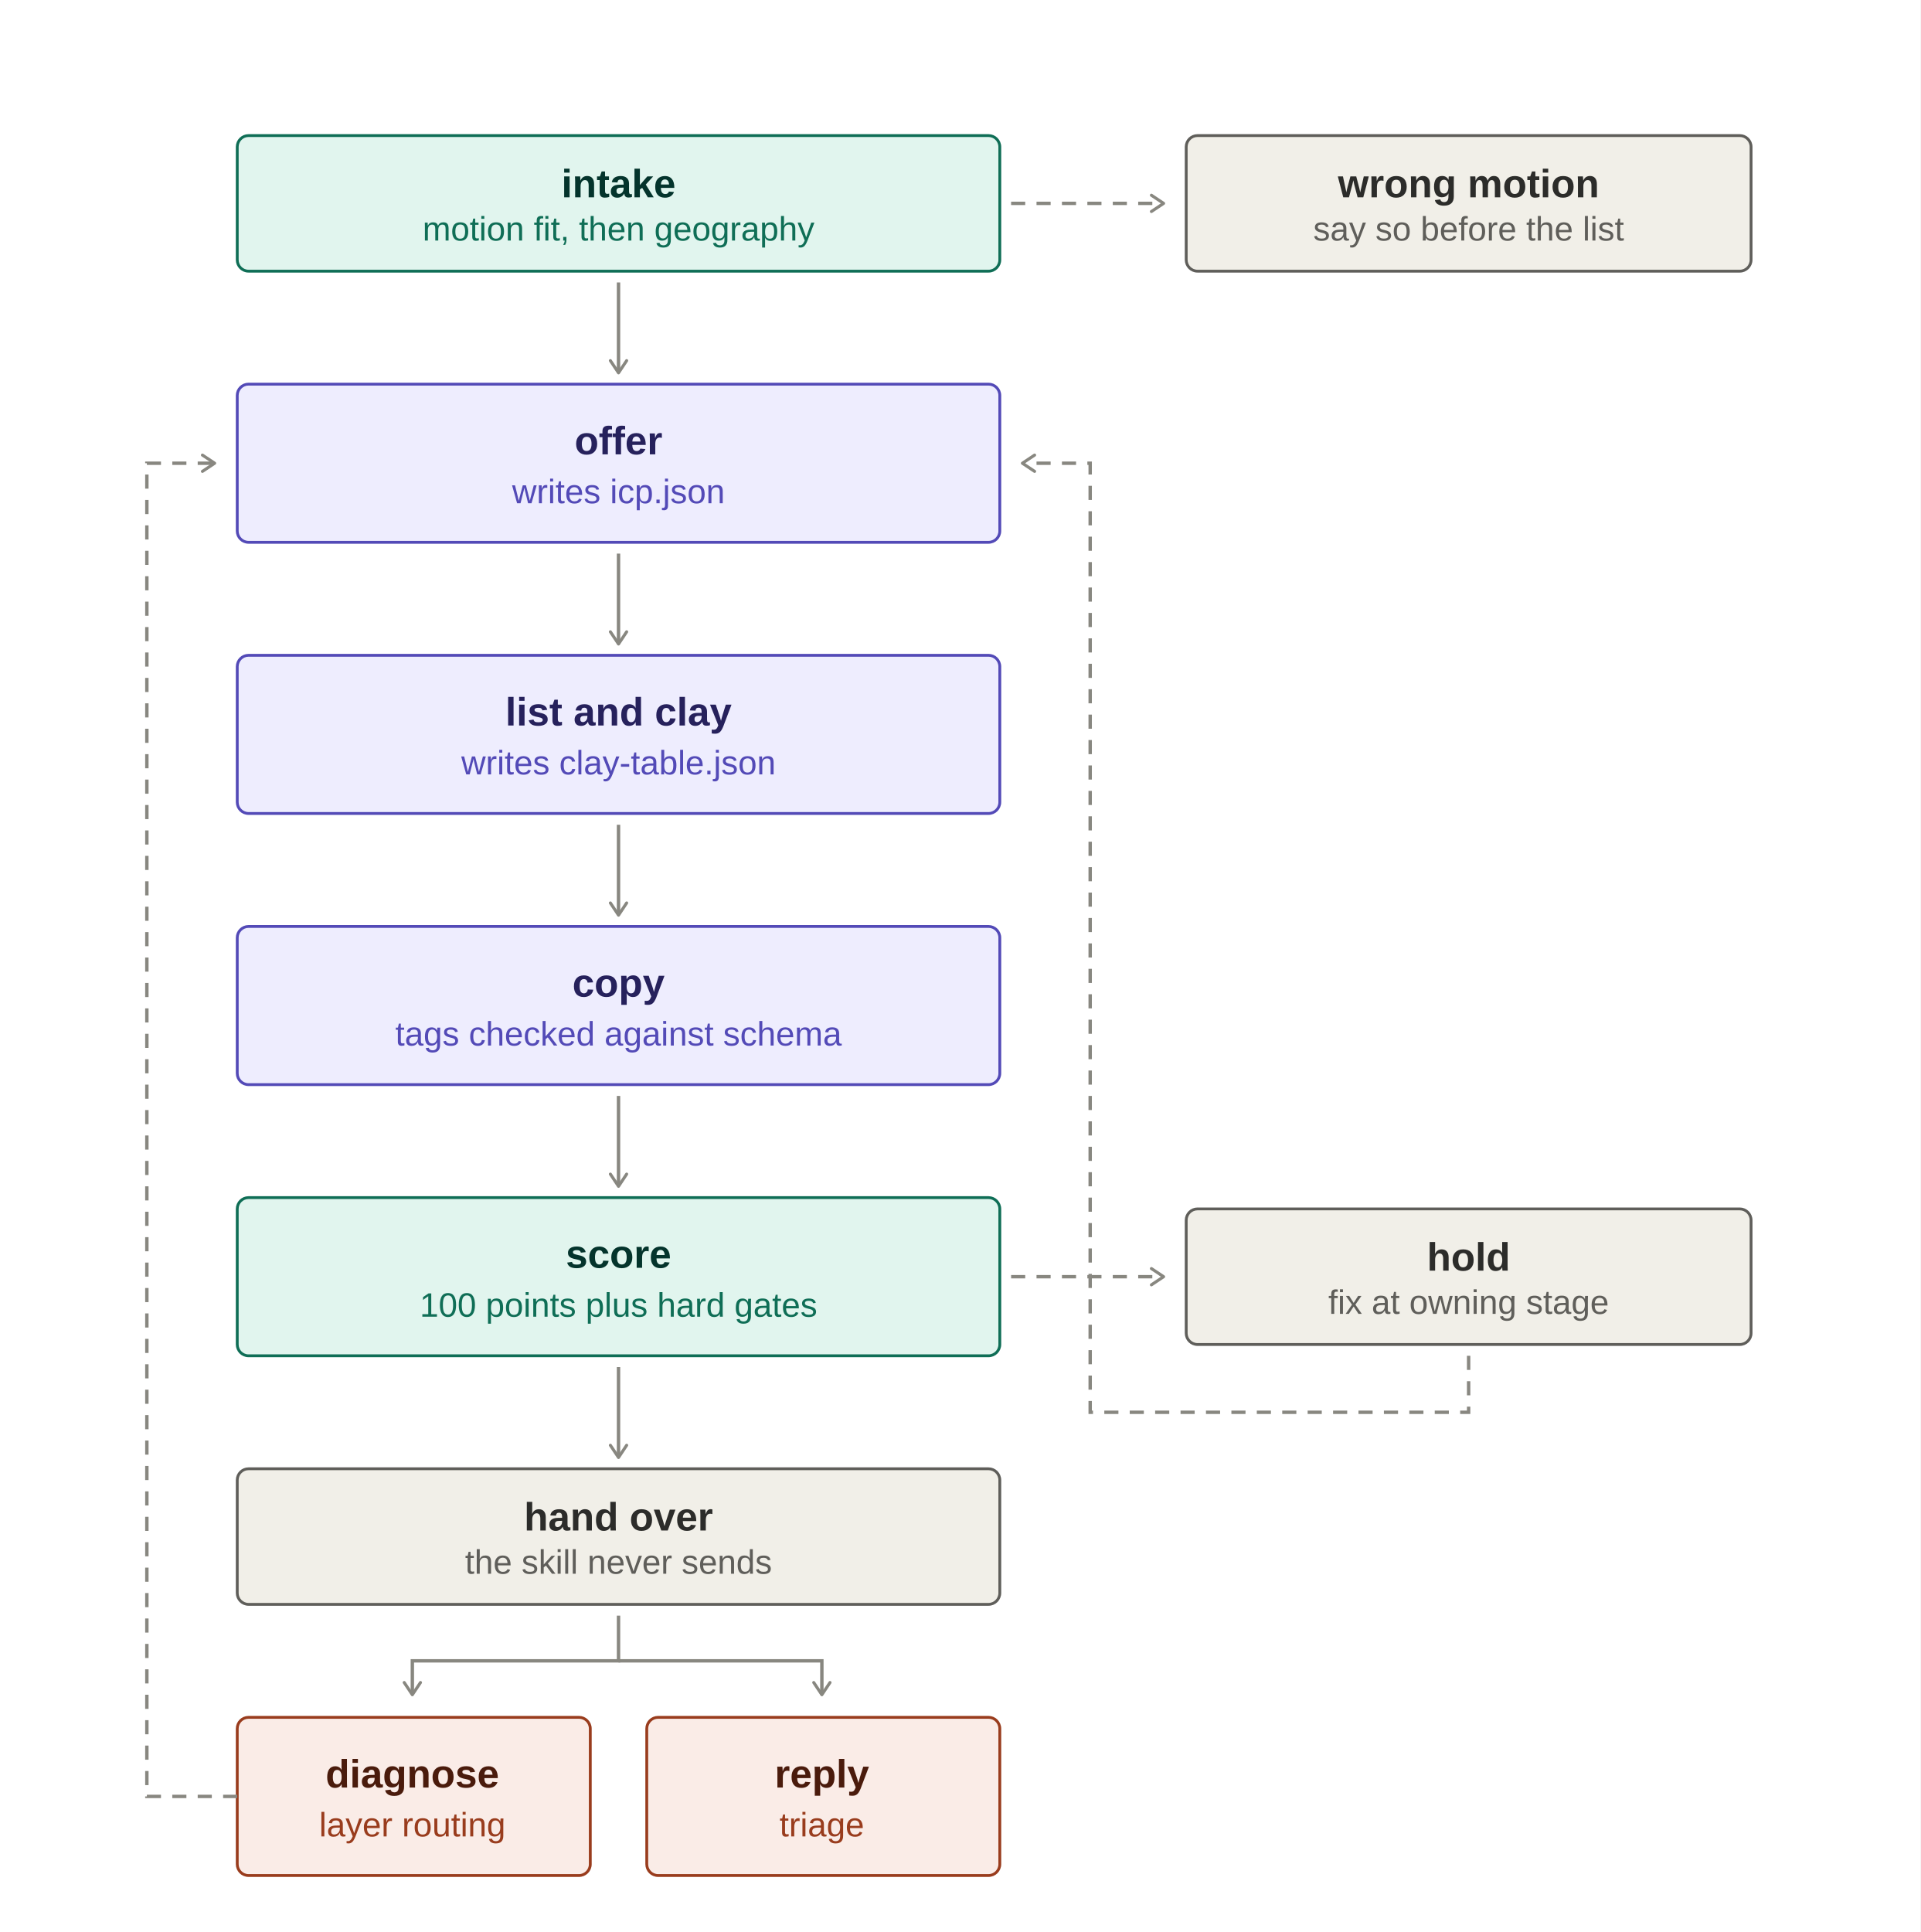
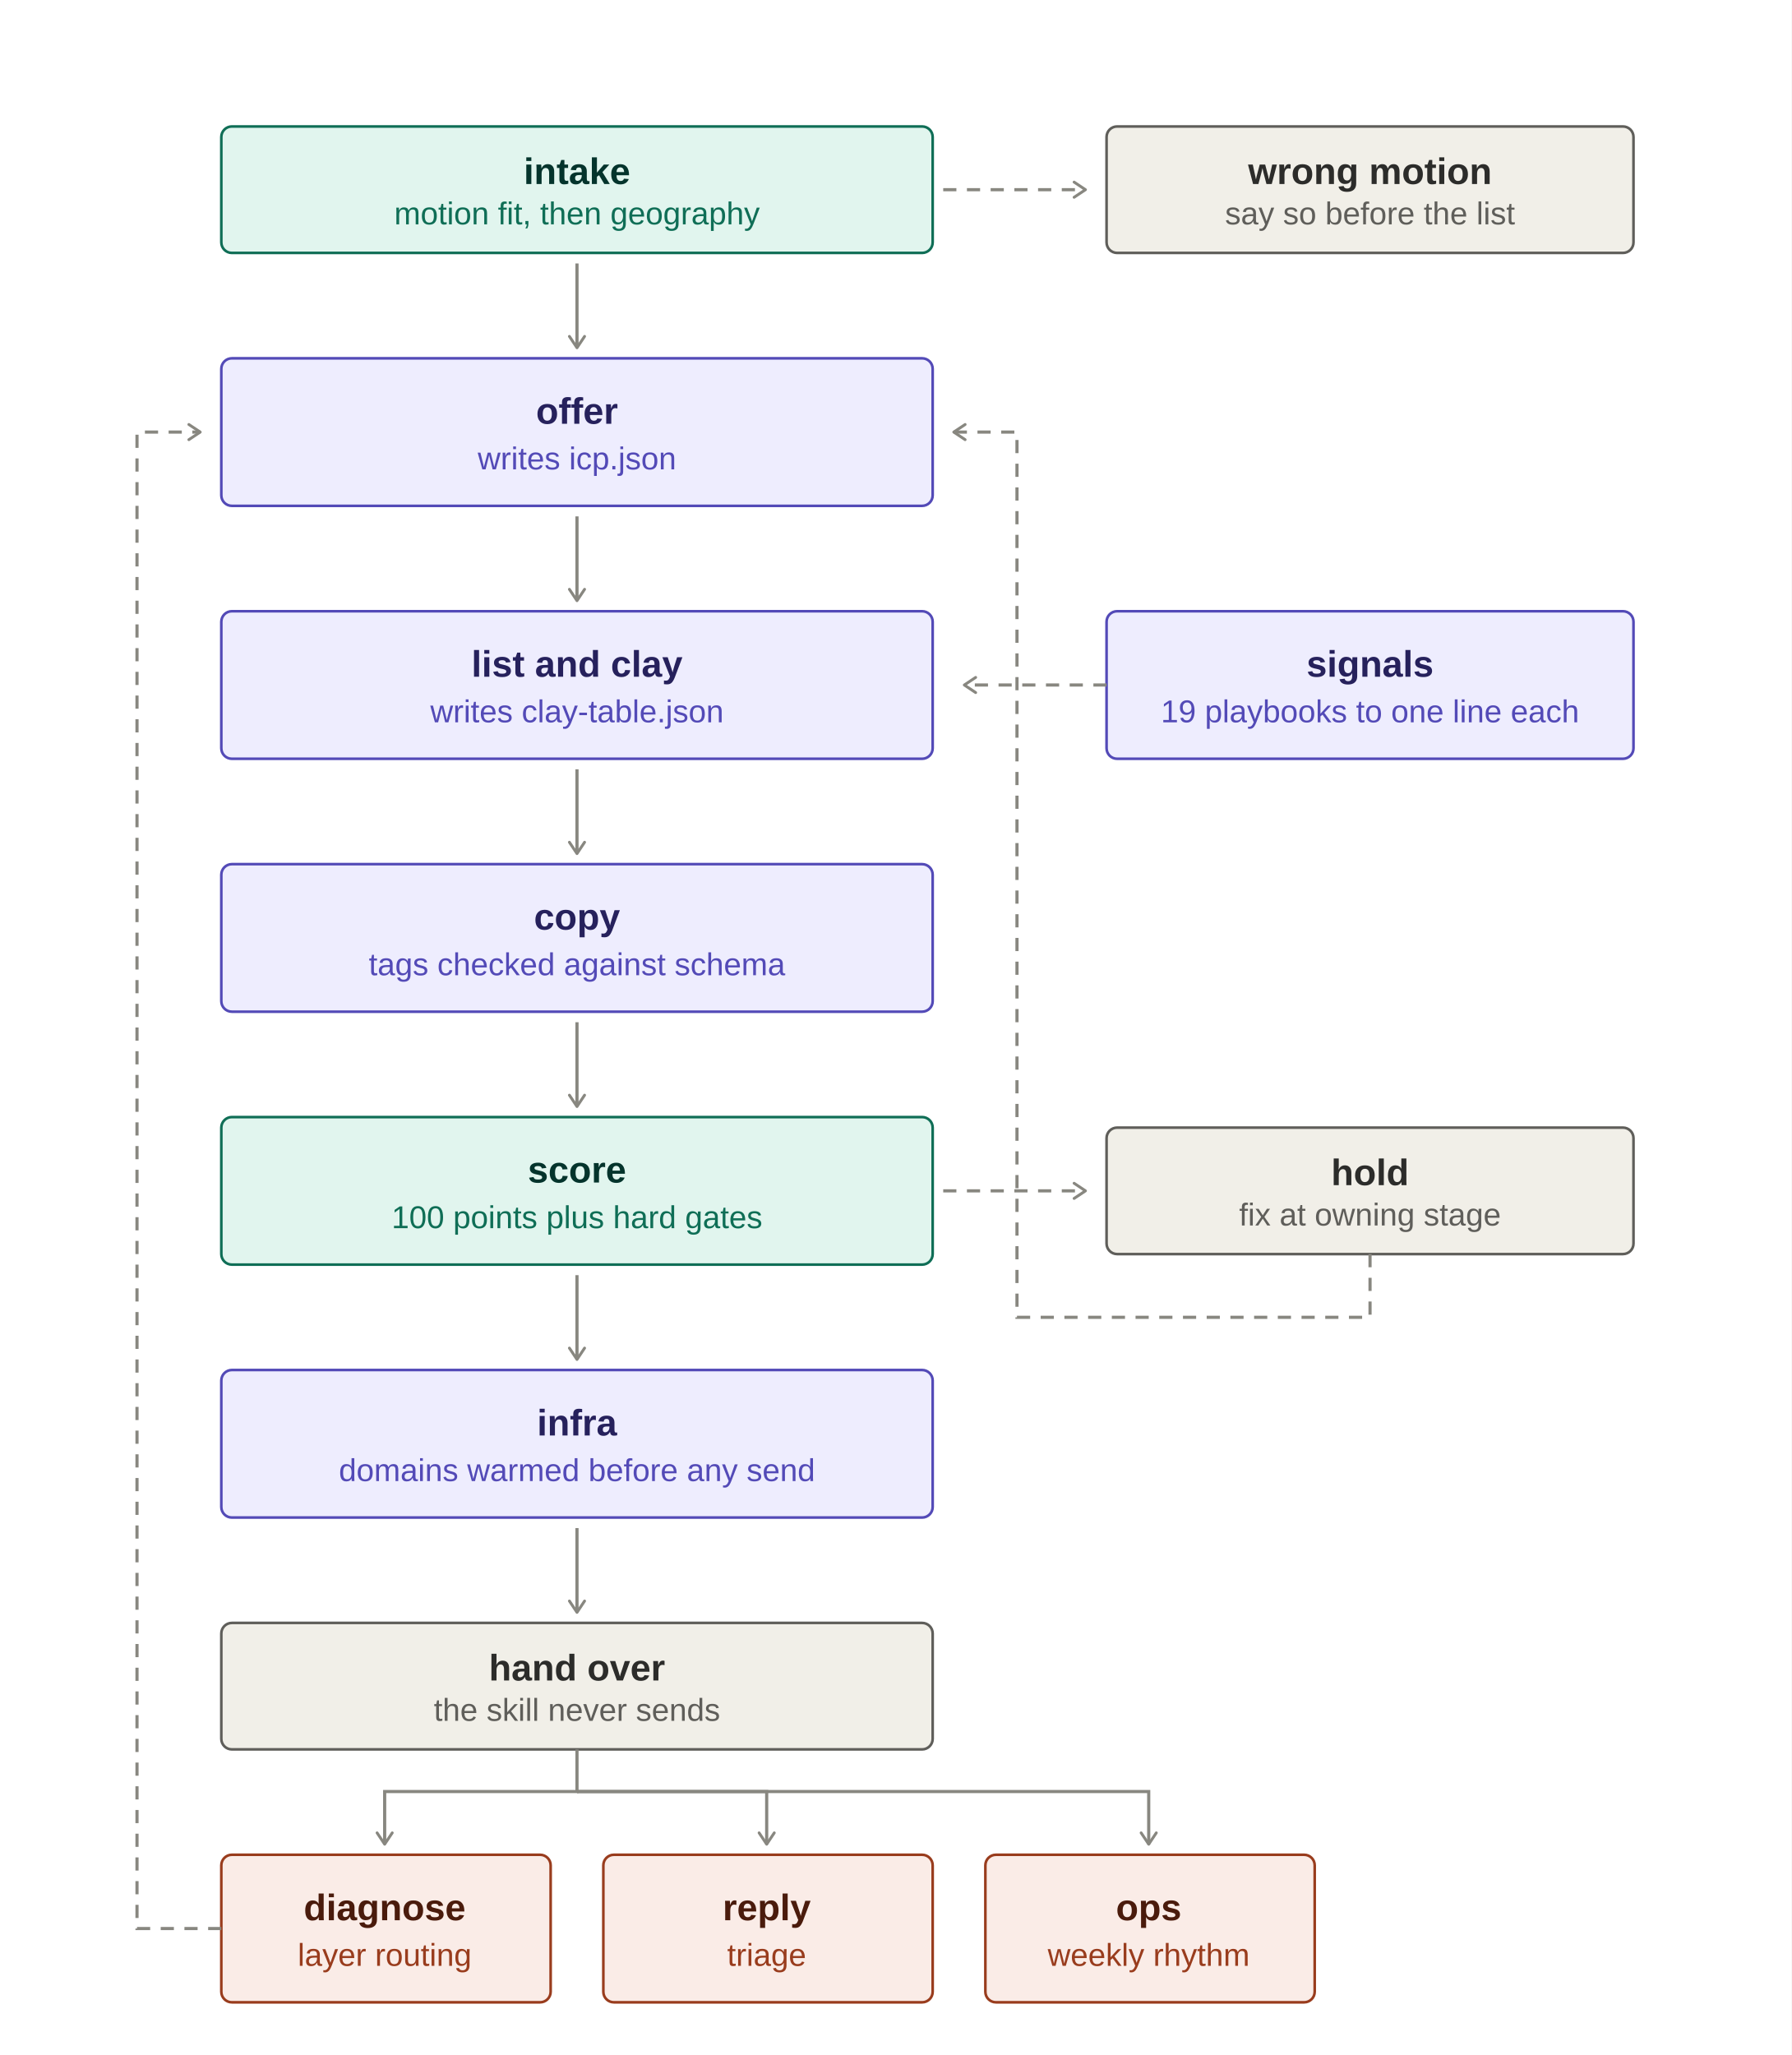
- <svg xmlns="http://www.w3.org/2000/svg" width="680" height="684" viewBox="0 0 680 684" role="img">
+ <svg xmlns="http://www.w3.org/2000/svg" width="680" height="780" viewBox="0 0 680 780" role="img">
  <style>
text{font-family:"Segoe UI",Arial,Helvetica,sans-serif}
.th{font-size:14px;font-weight:600}
.ts{font-size:12px;font-weight:400}
.arr{stroke:#888780;stroke-width:1.2;fill:none}
.arrd{stroke:#888780;stroke-width:1.2;fill:none;stroke-dasharray:5 4}
.gr{fill:#F1EFE8;stroke:#5F5E5A;stroke-width:1}
.gt{fill:#2C2C2A}.gs{fill:#5F5E5A}
.pr{fill:#EEEDFE;stroke:#534AB7;stroke-width:1}
.pt{fill:#26215C}.ps{fill:#534AB7}
.tr{fill:#E1F5EE;stroke:#0F6E56;stroke-width:1}
.tt{fill:#04342C}.tsx{fill:#0F6E56}
.cr{fill:#FAECE7;stroke:#993C1D;stroke-width:1}
.ct{fill:#4A1B0C}.cs{fill:#993C1D}
</style>
  <defs>
    <marker id="arrow" viewBox="0 0 10 10" refX="8" refY="5" markerWidth="6" markerHeight="6" orient="auto-start-reverse">
      <path d="M2 1L8 5L2 9" fill="none" stroke="#888780" stroke-width="1.5" stroke-linecap="round" stroke-linejoin="round" />
    </marker>
  </defs>
-   <rect x="0" y="0" width="680" height="684" fill="#FFFFFF" />
+   <rect x="0" y="0" width="680" height="780" fill="#FFFFFF" />
  <rect class="tr" x="84" y="48" width="270" height="48" rx="4" />
  <text class="th tt" x="219" y="65" text-anchor="middle" dominant-baseline="central">intake</text>
  <text class="ts tsx" x="219" y="81" text-anchor="middle" dominant-baseline="central">motion fit, then geography</text>
  <rect class="gr" x="420" y="48" width="200" height="48" rx="4" />
  <text class="th gt" x="520" y="65" text-anchor="middle" dominant-baseline="central">wrong motion</text>
  <text class="ts gs" x="520" y="81" text-anchor="middle" dominant-baseline="central">say so before the list</text>
  <line class="arrd" x1="358" y1="72" x2="412" y2="72" marker-end="url(#arrow)" />
  <line class="arr" x1="219" y1="100" x2="219" y2="132" marker-end="url(#arrow)" />
  <rect class="pr" x="84" y="136" width="270" height="56" rx="4" />
  <text class="th pt" x="219" y="156" text-anchor="middle" dominant-baseline="central">offer</text>
  <text class="ts ps" x="219" y="174" text-anchor="middle" dominant-baseline="central">writes icp.json</text>
  <line class="arr" x1="219" y1="196" x2="219" y2="228" marker-end="url(#arrow)" />
  <rect class="pr" x="84" y="232" width="270" height="56" rx="4" />
  <text class="th pt" x="219" y="252" text-anchor="middle" dominant-baseline="central">list and clay</text>
  <text class="ts ps" x="219" y="270" text-anchor="middle" dominant-baseline="central">writes clay-table.json</text>
+   <rect class="pr" x="420" y="232" width="200" height="56" rx="4" />
+   <text class="th pt" x="520" y="252" text-anchor="middle" dominant-baseline="central">signals</text>
+   <text class="ts ps" x="520" y="270" text-anchor="middle" dominant-baseline="central">19 playbooks to one line each</text>
+   <line class="arrd" x1="420" y1="260" x2="366" y2="260" marker-end="url(#arrow)" />
  <line class="arr" x1="219" y1="292" x2="219" y2="324" marker-end="url(#arrow)" />
  <rect class="pr" x="84" y="328" width="270" height="56" rx="4" />
  <text class="th pt" x="219" y="348" text-anchor="middle" dominant-baseline="central">copy</text>
  <text class="ts ps" x="219" y="366" text-anchor="middle" dominant-baseline="central">tags checked against schema</text>
  <line class="arr" x1="219" y1="388" x2="219" y2="420" marker-end="url(#arrow)" />
  <rect class="tr" x="84" y="424" width="270" height="56" rx="4" />
  <text class="th tt" x="219" y="444" text-anchor="middle" dominant-baseline="central">score</text>
  <text class="ts tsx" x="219" y="462" text-anchor="middle" dominant-baseline="central">100 points plus hard gates</text>
  <rect class="gr" x="420" y="428" width="200" height="48" rx="4" />
  <text class="th gt" x="520" y="445" text-anchor="middle" dominant-baseline="central">hold</text>
  <text class="ts gs" x="520" y="461" text-anchor="middle" dominant-baseline="central">fix at owning stage</text>
  <line class="arrd" x1="358" y1="452" x2="412" y2="452" marker-end="url(#arrow)" />
-   <path class="arrd" d="M 520 480 L 520 500 L 386 500 L 386 164 L 362 164" marker-end="url(#arrow)" />
+   <path class="arrd" d="M 520 476 L 520 500 L 386 500 L 386 164 L 362 164" marker-end="url(#arrow)" />
  <line class="arr" x1="219" y1="484" x2="219" y2="516" marker-end="url(#arrow)" />
-   <rect class="gr" x="84" y="520" width="270" height="48" rx="4" />
-   <text class="th gt" x="219" y="537" text-anchor="middle" dominant-baseline="central">hand over</text>
-   <text class="ts gs" x="219" y="553" text-anchor="middle" dominant-baseline="central">the skill never sends</text>
-   <path class="arr" d="M 219 572 L 219 588 L 146 588 L 146 600" marker-end="url(#arrow)" />
-   <path class="arr" d="M 219 588 L 291 588 L 291 600" marker-end="url(#arrow)" />
-   <rect class="cr" x="84" y="608" width="125" height="56" rx="4" />
-   <text class="th ct" x="146" y="628" text-anchor="middle" dominant-baseline="central">diagnose</text>
-   <text class="ts cs" x="146" y="646" text-anchor="middle" dominant-baseline="central">layer routing</text>
-   <rect class="cr" x="229" y="608" width="125" height="56" rx="4" />
-   <text class="th ct" x="291" y="628" text-anchor="middle" dominant-baseline="central">reply</text>
-   <text class="ts cs" x="291" y="646" text-anchor="middle" dominant-baseline="central">triage</text>
-   <path class="arrd" d="M 84 636 L 52 636 L 52 164 L 76 164" marker-end="url(#arrow)" />
+   <rect class="pr" x="84" y="520" width="270" height="56" rx="4" />
+   <text class="th pt" x="219" y="540" text-anchor="middle" dominant-baseline="central">infra</text>
+   <text class="ts ps" x="219" y="558" text-anchor="middle" dominant-baseline="central">domains warmed before any send</text>
+   <line class="arr" x1="219" y1="580" x2="219" y2="612" marker-end="url(#arrow)" />
+   <rect class="gr" x="84" y="616" width="270" height="48" rx="4" />
+   <text class="th gt" x="219" y="633" text-anchor="middle" dominant-baseline="central">hand over</text>
+   <text class="ts gs" x="219" y="649" text-anchor="middle" dominant-baseline="central">the skill never sends</text>
+   <path class="arr" d="M 219 664 L 219 680 L 146 680 L 146 700" marker-end="url(#arrow)" />
+   <path class="arr" d="M 219 680 L 291 680 L 291 700" marker-end="url(#arrow)" />
+   <path class="arr" d="M 219 680 L 436 680 L 436 700" marker-end="url(#arrow)" />
+   <rect class="cr" x="84" y="704" width="125" height="56" rx="4" />
+   <text class="th ct" x="146" y="724" text-anchor="middle" dominant-baseline="central">diagnose</text>
+   <text class="ts cs" x="146" y="742" text-anchor="middle" dominant-baseline="central">layer routing</text>
+   <rect class="cr" x="229" y="704" width="125" height="56" rx="4" />
+   <text class="th ct" x="291" y="724" text-anchor="middle" dominant-baseline="central">reply</text>
+   <text class="ts cs" x="291" y="742" text-anchor="middle" dominant-baseline="central">triage</text>
+   <rect class="cr" x="374" y="704" width="125" height="56" rx="4" />
+   <text class="th ct" x="436" y="724" text-anchor="middle" dominant-baseline="central">ops</text>
+   <text class="ts cs" x="436" y="742" text-anchor="middle" dominant-baseline="central">weekly rhythm</text>
+   <path class="arrd" d="M 84 732 L 52 732 L 52 164 L 76 164" marker-end="url(#arrow)" />
</svg>
